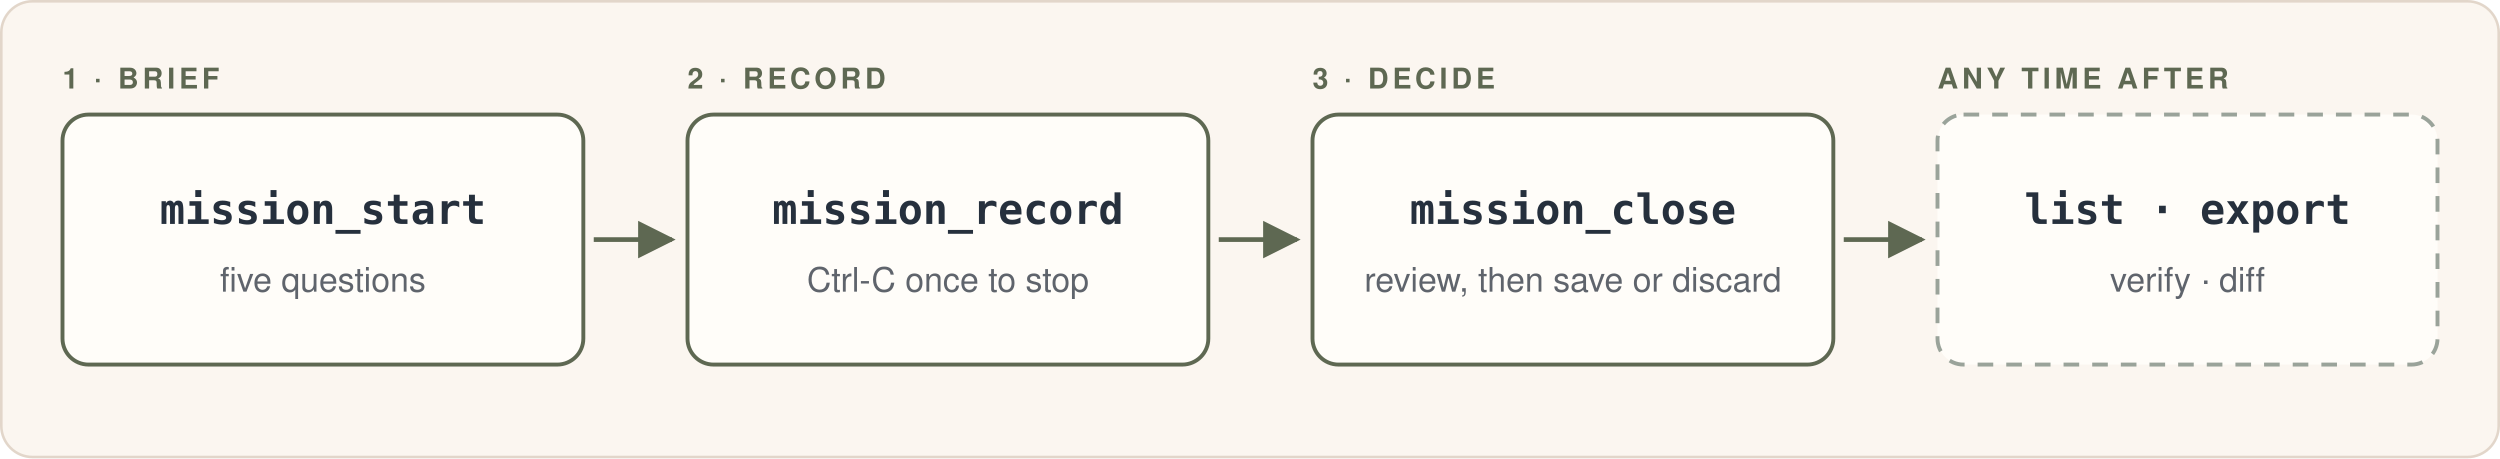
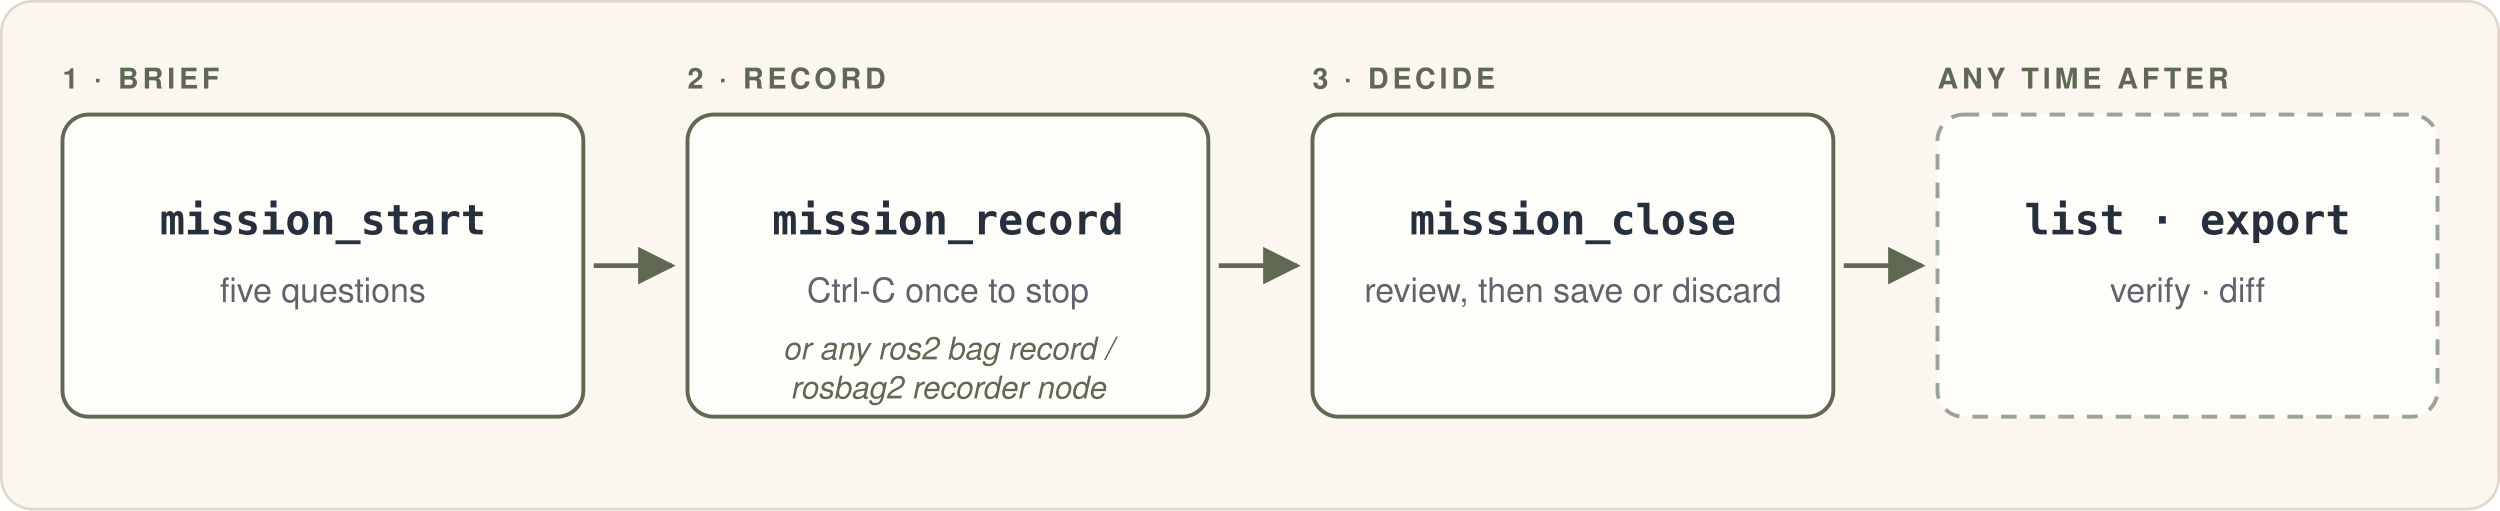
- <svg xmlns="http://www.w3.org/2000/svg" viewBox="0 0 960 176" width="960" height="176" role="img" aria-labelledby="t d">
+ <svg xmlns="http://www.w3.org/2000/svg" viewBox="0 0 960 196" width="960" height="196" role="img" aria-labelledby="t d">
  <defs>
    <marker id="arrow" viewBox="0 0 10 10" refX="9" refY="5" markerWidth="8" markerHeight="8" orient="auto-start-reverse">
      <path d="M0,0 L10,5 L0,10 z" fill="#5E6852" />
    </marker>
    <marker id="arrow-wd" viewBox="0 0 10 10" refX="9" refY="5" markerWidth="8" markerHeight="8" orient="auto-start-reverse">
      <path d="M0,0 L10,5 L0,10 z" fill="#3A4554" />
    </marker>
    <style>
      .card   { fill: #FBF6F0; stroke: #E2D6CA; }
      .col    { fill: #F3ECE4; }
      .op, .box { fill: #FFFDF9; stroke: #5E6852; stroke-width: 1.5; }
      .file   { fill: #FFFDF9; stroke: #B9AEA2; stroke-width: 1.2; }
      .wd     { fill: #FFFDF9; stroke: #3A4554; stroke-width: 1.5; }
      .after  { fill: #FFFDF9; stroke: #9AA39A; stroke-width: 1.5; stroke-dasharray: 6 5; }
      .store  { fill: #26303D; }
      .head, .step { font: 600 12px "IBM Plex Sans", Helvetica, Arial, sans-serif; letter-spacing: 1.5px; fill: #5E6852; }
      .step   { font-size: 11px; }
      .note   { font: 12px "IBM Plex Sans", Helvetica, Arial, sans-serif; fill: #5F646C; }
      .cmd    { font: 600 14px "JetBrains Mono", Menlo, Consolas, monospace; fill: #26303D; }
      .cmd.big { font-size: 16px; }
      .sub    { font: 12px "IBM Plex Sans", Helvetica, Arial, sans-serif; fill: #5F646C; }
      .sub.big { font-size: 13px; }
+       .alt    { font: italic 12px "IBM Plex Sans", Helvetica, Arial, sans-serif; fill: #5E6852; }
      .cmdL   { font: 600 14px "JetBrains Mono", Menlo, Consolas, monospace; fill: #F3EEE8; }
      .subL   { font: 12px "IBM Plex Sans", Helvetica, Arial, sans-serif; fill: #C9D3DA; }
      .lbl    { font: 600 11px "IBM Plex Sans", Helvetica, Arial, sans-serif; fill: #5E6852; }
      .flow   { stroke: #5E6852; stroke-width: 1.8; fill: none; }
      .inner  { stroke: #3A4554; stroke-width: 1.5; fill: none; }
    </style>
  </defs>
-   <rect class="card" x="0.5" y="0.5" width="959" height="175" rx="12" />
+   <rect class="card" x="0.5" y="0.5" width="959" height="195" rx="12" />
  <text class="step" x="24" y="34">1 · BRIEF</text>
-   <rect class="box" x="24" y="44" width="200" height="96" rx="10" />
-   <text class="cmd big" x="124" y="86" text-anchor="middle">mission_start</text>
-   <text class="sub big" x="124" y="112" text-anchor="middle">five questions</text>
-   <path class="flow" d="M228,92 H258" marker-end="url(#arrow)" />
+   <rect class="box" x="24" y="44" width="200" height="116" rx="10" />
+   <text class="cmd big" x="124" y="90" text-anchor="middle">mission_start</text>
+   <text class="sub big" x="124" y="116" text-anchor="middle">five questions</text>
+   <path class="flow" d="M228,102 H258" marker-end="url(#arrow)" />
  <text class="step" x="264" y="34">2 · RECORD</text>
-   <rect class="box" x="264" y="44" width="200" height="96" rx="10" />
-   <text class="cmd big" x="364" y="86" text-anchor="middle">mission_record</text>
-   <text class="sub big" x="364" y="112" text-anchor="middle">Ctrl-C once to stop</text>
-   <path class="flow" d="M468,92 H498" marker-end="url(#arrow)" />
+   <rect class="box" x="264" y="44" width="200" height="116" rx="10" />
+   <text class="cmd big" x="364" y="90" text-anchor="middle">mission_record</text>
+   <text class="sub big" x="364" y="116" text-anchor="middle">Ctrl-C once to stop</text>
+   <text class="alt" x="364" y="138" text-anchor="middle">or any ros2 bag record /</text>
+   <text class="alt" x="364" y="153" text-anchor="middle">rosbag2 recorder node</text>
+   <path class="flow" d="M468,102 H498" marker-end="url(#arrow)" />
  <text class="step" x="504" y="34">3 · DECIDE</text>
-   <rect class="box" x="504" y="44" width="200" height="96" rx="10" />
-   <text class="cmd big" x="604" y="86" text-anchor="middle">mission_close</text>
-   <text class="sub big" x="604" y="112" text-anchor="middle">review, then save or discard</text>
-   <path class="flow" d="M708,92 H738" marker-end="url(#arrow)" />
+   <rect class="box" x="504" y="44" width="200" height="116" rx="10" />
+   <text class="cmd big" x="604" y="90" text-anchor="middle">mission_close</text>
+   <text class="sub big" x="604" y="116" text-anchor="middle">review, then save or discard</text>
+   <path class="flow" d="M708,102 H738" marker-end="url(#arrow)" />
  <text class="step" x="744" y="34">ANY TIME AFTER</text>
-   <rect class="after" x="744" y="44" width="192" height="96" rx="10" />
-   <text class="cmd big" x="840" y="86" text-anchor="middle">list · export</text>
-   <text class="sub big" x="840" y="112" text-anchor="middle">verify · diff</text>
+   <rect class="after" x="744" y="44" width="192" height="116" rx="10" />
+   <text class="cmd big" x="840" y="90" text-anchor="middle">list · export</text>
+   <text class="sub big" x="840" y="116" text-anchor="middle">verify · diff</text>
</svg>
